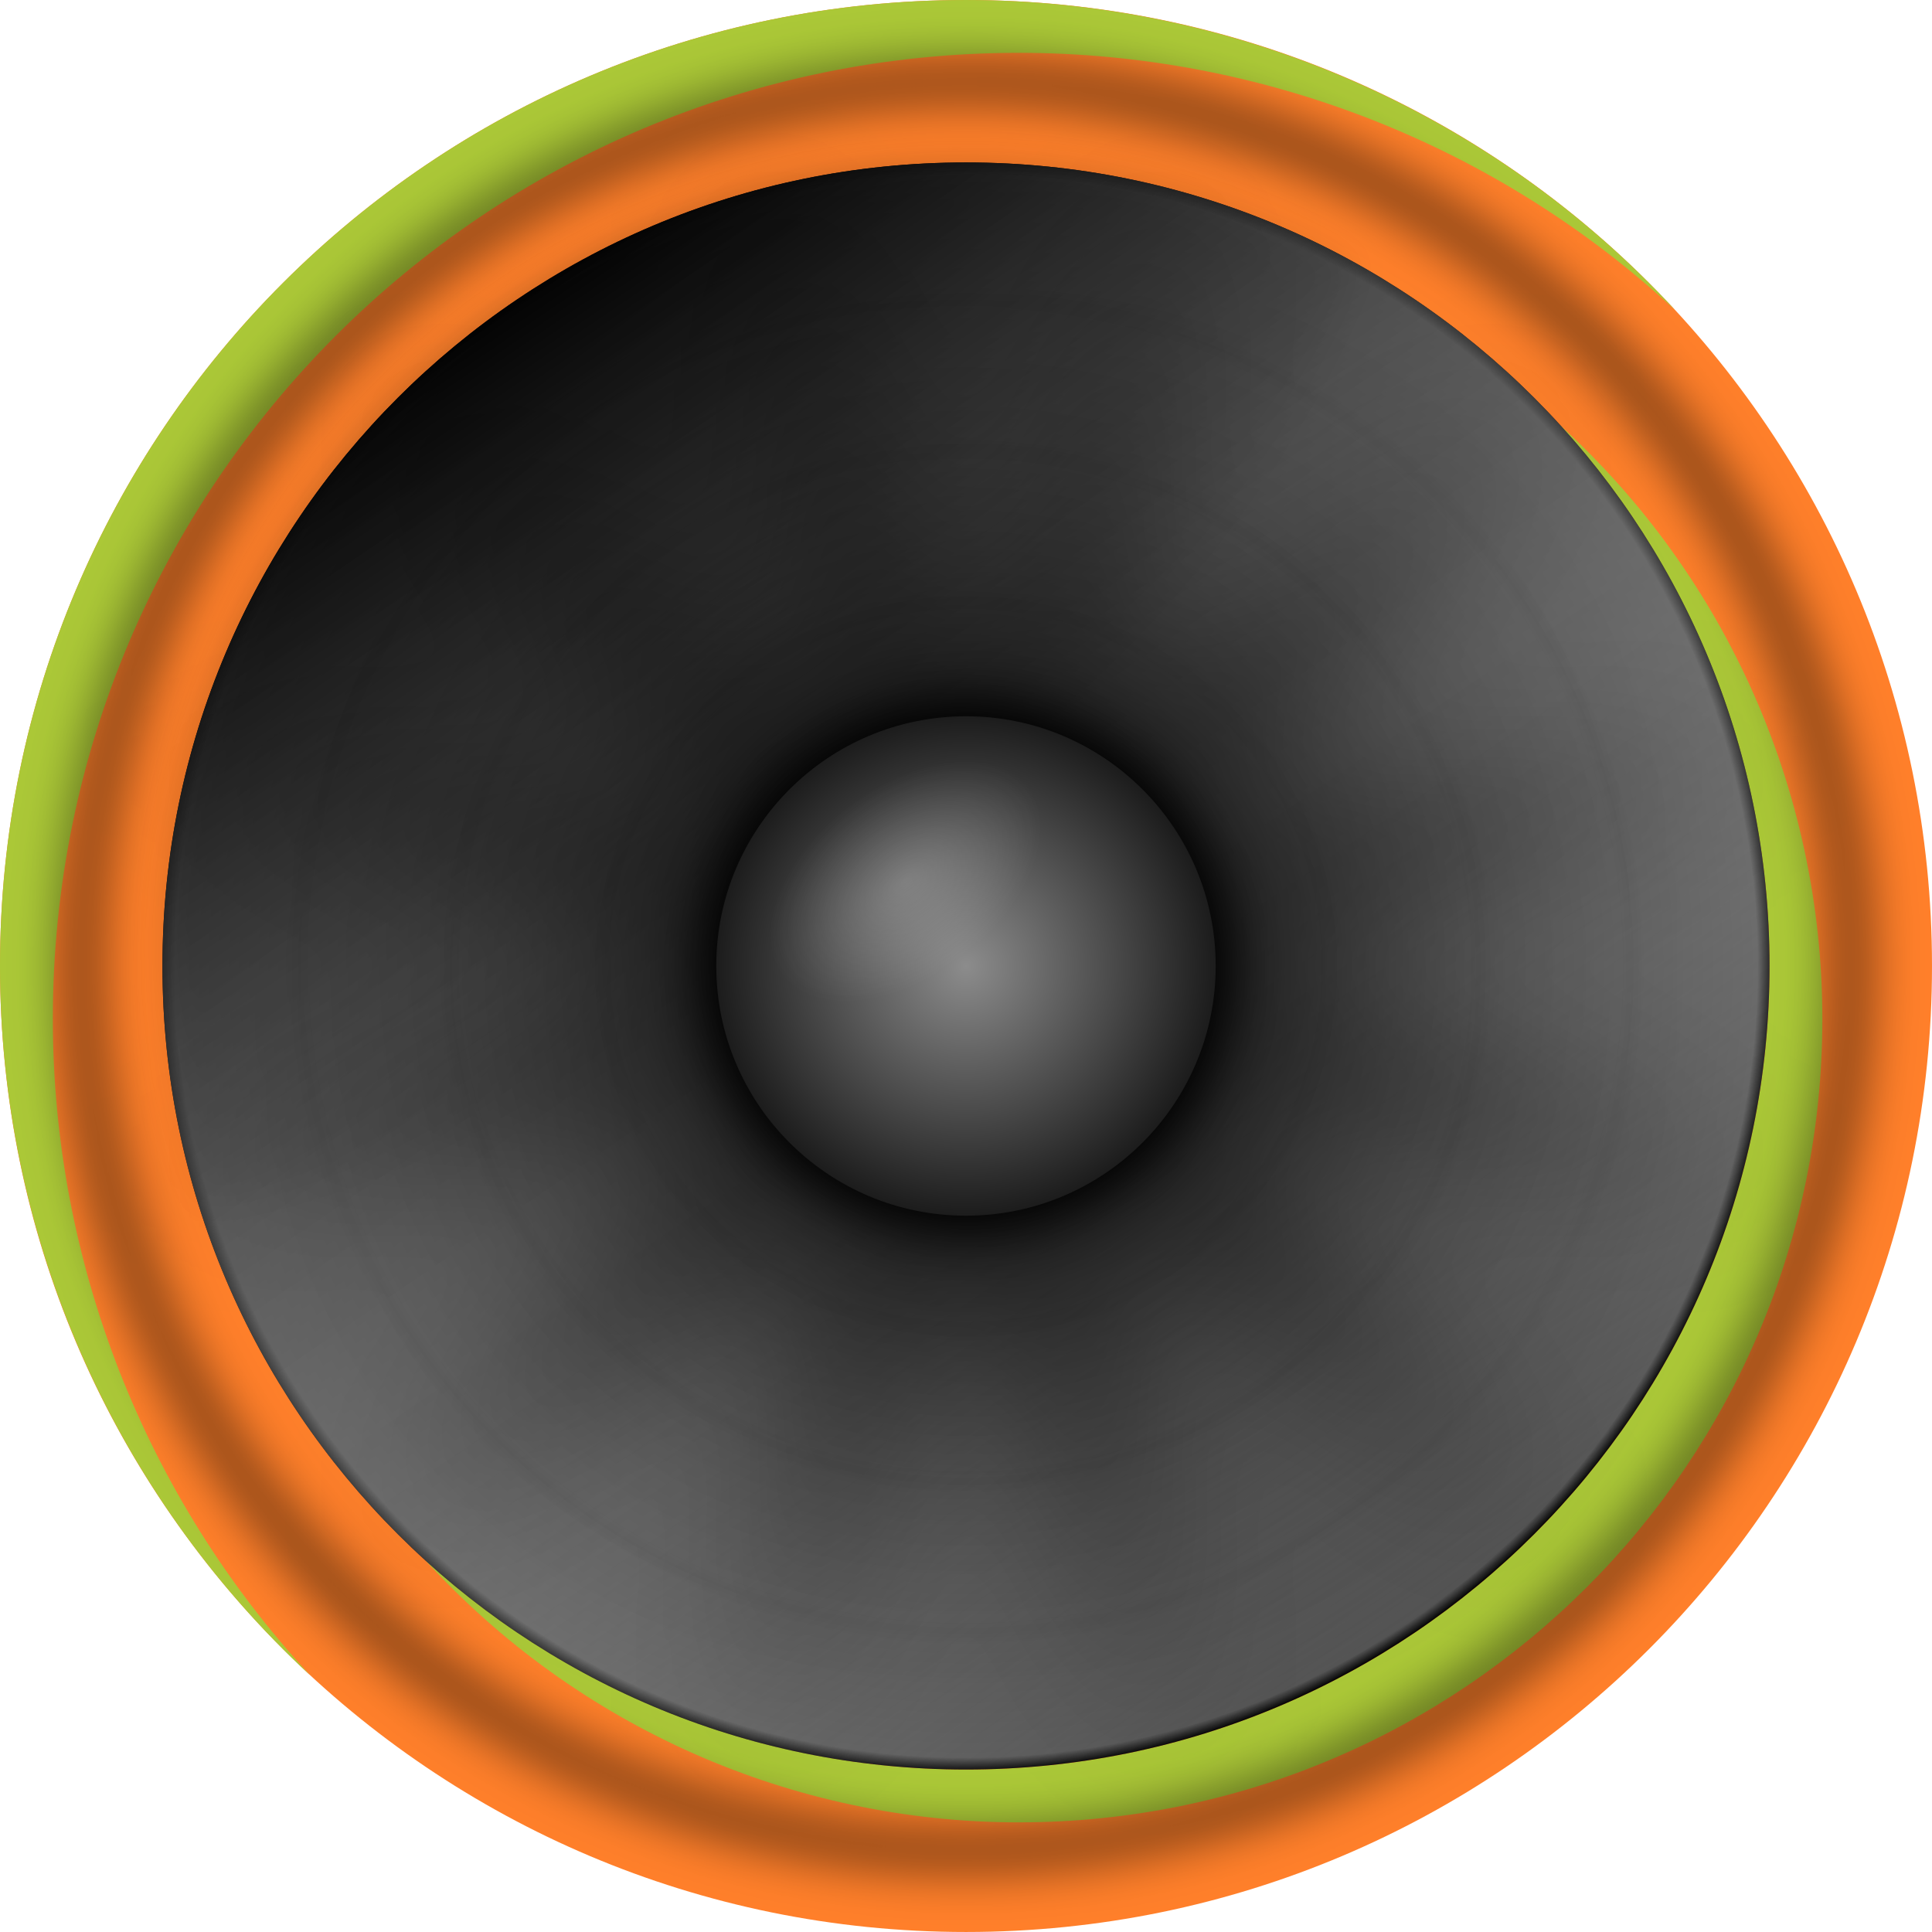
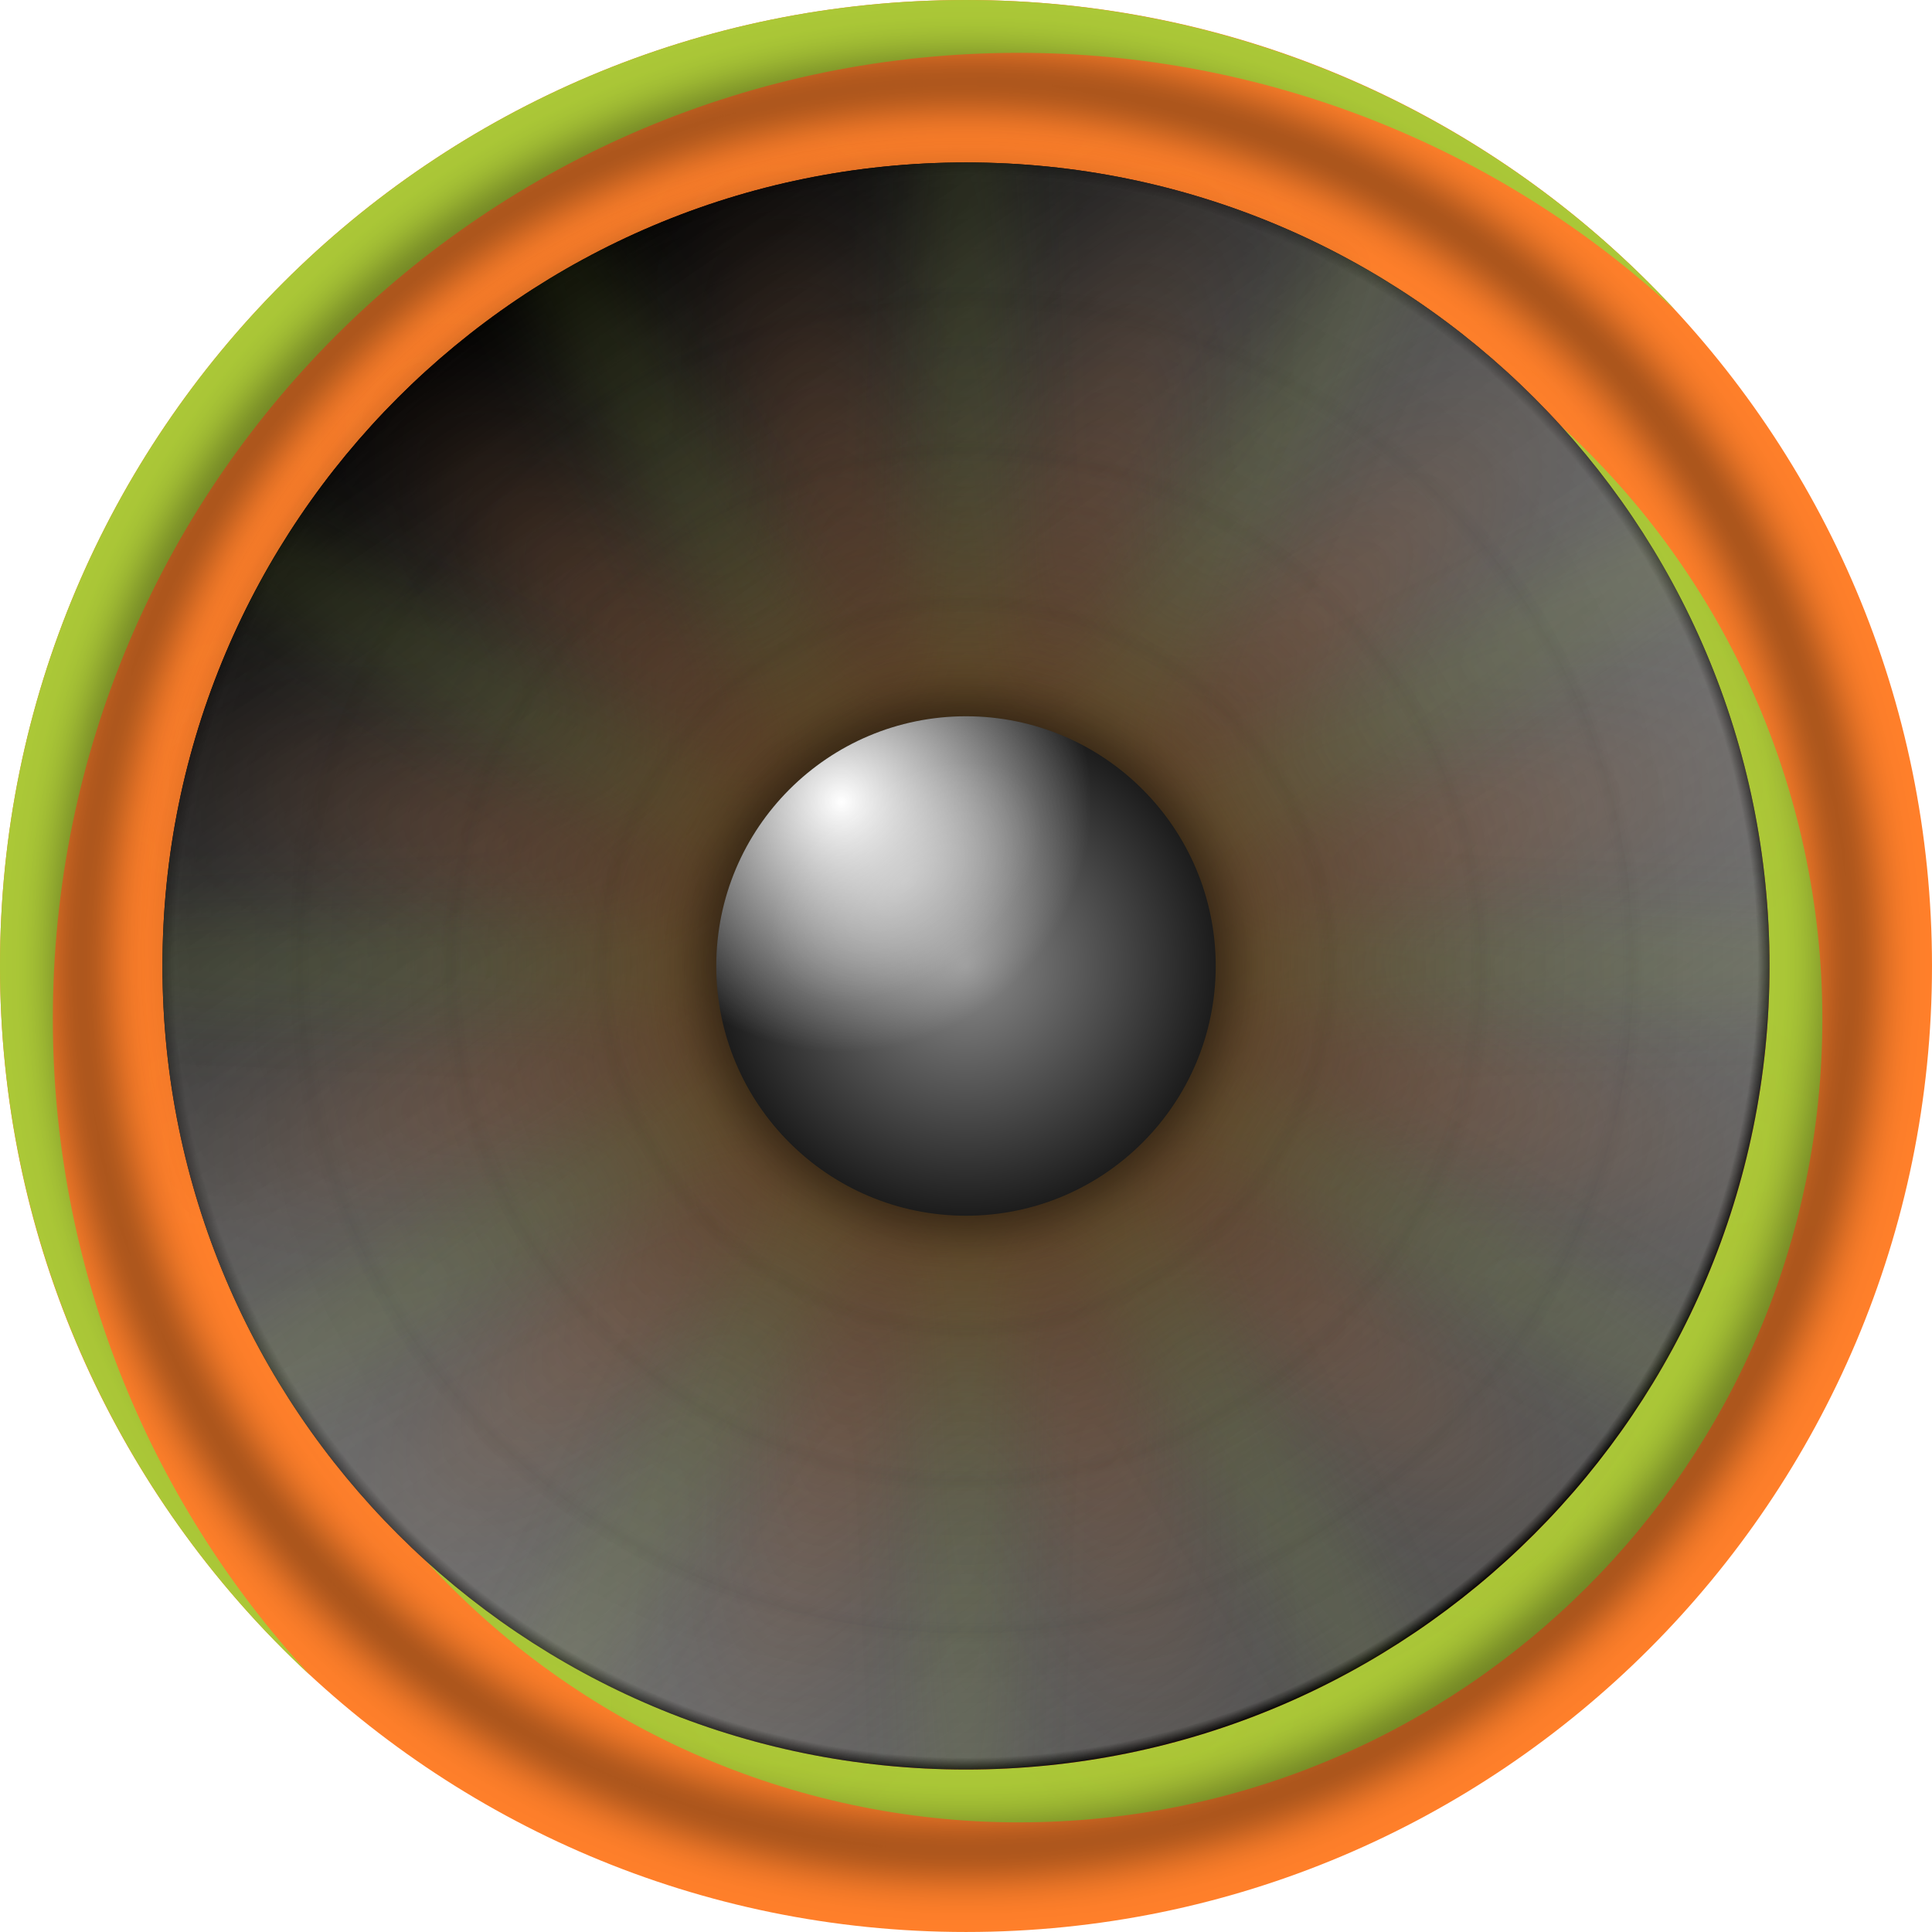
<svg xmlns="http://www.w3.org/2000/svg" xmlns:xlink="http://www.w3.org/1999/xlink" width="512" height="512" viewBox="0 0 135.467 135.467" version="1.1" id="svg5">&gt;
  <defs id="defs2">
+     <linearGradient id="linearGradient18">
+       <stop style="stop-color:#ffffff;stop-opacity:1;" offset="0" id="stop18" />
+       <stop style="stop-color:#ffffff;stop-opacity:0;" offset="1" id="stop19" />
+     </linearGradient>
    <linearGradient id="linearGradient49668">
      <stop style="stop-color:#000000;stop-opacity:1;" offset="0.208" id="stop49664" />
      <stop style="stop-color:#000000;stop-opacity:0;" offset="0.647" id="stop49666" />
    </linearGradient>
    <linearGradient id="linearGradient23044">
      <stop style="stop-color:#ffffff;stop-opacity:0.46;" offset="0" id="stop23040" />
      <stop style="stop-color:#ffffff;stop-opacity:0;" offset="0.744" id="stop23042" />
    </linearGradient>
    <linearGradient id="linearGradient12717">
      <stop style="stop-color:#000000;stop-opacity:1;" offset="0" id="stop12711" />
      <stop style="stop-color:#505050;stop-opacity:1;" offset="0.985" id="stop12713" />
      <stop style="stop-color:#000000;stop-opacity:1;" offset="1" id="stop12715" />
    </linearGradient>
    <linearGradient id="linearGradient11153">
      <stop style="stop-color:#8c8c8c;stop-opacity:1;" offset="0" id="stop11149" />
      <stop style="stop-color:#1c1c1c;stop-opacity:1;" offset="1" id="stop11151" />
    </linearGradient>
    <linearGradient id="linearGradient8872">
      <stop style="stop-color:#ffffff;stop-opacity:0;" offset="0" id="stop8868" />
      <stop style="stop-color:#000000;stop-opacity:1;" offset="1" id="stop8870" />
    </linearGradient>
    <rect x="-444.119" y="592.839" width="466.719" height="433.566" id="rect1259" />
    <radialGradient xlink:href="#linearGradient12717" id="radialGradient8874" cx="67.733" cy="67.733" fx="67.733" fy="67.733" r="56.342" gradientUnits="userSpaceOnUse" gradientTransform="translate(3.5603841e-6)" />
    <radialGradient xlink:href="#linearGradient11153" id="radialGradient11155" cx="192.789" cy="100.107" fx="192.789" fy="100.107" r="17.51" gradientUnits="userSpaceOnUse" gradientTransform="translate(-125.0562,-32.37369)" />
    <filter style="color-interpolation-filters:sRGB" id="filter11915" x="-0.672" y="-0.672" width="2.343" height="2.343">
      <feGaussianBlur stdDeviation="13.431" id="feGaussianBlur11917" />
    </filter>
    <linearGradient xlink:href="#linearGradient8872" id="linearGradient13445" x1="385.466" y1="146.146" x2="320.079" y2="50.416" gradientUnits="userSpaceOnUse" gradientTransform="translate(-285.0433,-30.54755)" />
    <rect x="-444.119" y="592.839" width="466.719" height="433.566" id="rect22076" />
    <filter style="color-interpolation-filters:sRGB" id="filter44116" x="-0.035" y="-0.035" width="1.069" height="1.069">
      <feGaussianBlur stdDeviation="1.819" id="feGaussianBlur44118" />
    </filter>
    <filter style="color-interpolation-filters:sRGB" id="filter4460" x="-0.115" y="-0.115" width="1.229" height="1.229">
      <feGaussianBlur stdDeviation="1.766" id="feGaussianBlur4462" />
    </filter>
    <filter style="color-interpolation-filters:sRGB" id="filter20474" x="-0.108" y="-0.108" width="1.217" height="1.217">
      <feGaussianBlur stdDeviation="5.011" id="feGaussianBlur20476" />
    </filter>
    <filter style="color-interpolation-filters:sRGB" id="filter20523" x="-0.009" y="-0.009" width="1.018" height="1.018">
      <feGaussianBlur stdDeviation="0.36" id="feGaussianBlur20525" />
    </filter>
    <radialGradient xlink:href="#linearGradient23044" id="radialGradient23046" cx="61.893" cy="59.15" fx="61.893" fy="59.15" r="11.645" gradientTransform="matrix(1,-0.7665189,0.4663176,0.6083576,-25.99525,73.25399)" gradientUnits="userSpaceOnUse" />
    <linearGradient xlink:href="#linearGradient49668" id="linearGradient49670" x1="15.762" y1="1.367" x2="84.499" y2="94.528" gradientUnits="userSpaceOnUse" />
    <filter style="color-interpolation-filters:sRGB" id="filter1770" x="-0.036" y="-0.042" width="1.073" height="1.083">
      <feGaussianBlur stdDeviation="1.269" id="feGaussianBlur1772" />
    </filter>
+     <radialGradient xlink:href="#linearGradient18" id="radialGradient19" cx="59.007" cy="56.239" fx="59.007" fy="56.239" r="17.51" gradientUnits="userSpaceOnUse" />
+     <clipPath clipPathUnits="userSpaceOnUse" id="clipPath20">
+       <circle style="display:inline;fill:url(#radialGradient21);fill-opacity:1;stroke:none;stroke-width:2.376;stroke-linecap:square;stroke-linejoin:round" id="circle20" cx="214.703" cy="81.017" r="45.26" />
+     </clipPath>
+     <radialGradient xlink:href="#linearGradient12717" id="radialGradient21" gradientUnits="userSpaceOnUse" gradientTransform="matrix(0.8033095,0,0,0.8033095,160.2924,26.6058)" cx="67.733" cy="67.733" fx="67.733" fy="67.733" r="56.342" />
+     <filter style="color-interpolation-filters:sRGB" id="filter21" x="-0.034" y="-0.034" width="1.068" height="1.068">
+       <feGaussianBlur stdDeviation="2.291" id="feGaussianBlur21" />
+     </filter>
  </defs>
  <g id="g2675" transform="translate(-222.6825,-15.49614)" style="display:inline">
    <circle style="fill:#ff7f2a;fill-opacity:1;stroke:none;stroke-width:3.556;stroke-linecap:square;stroke-linejoin:round" id="circle2669" cx="290.416" cy="83.229" r="67.733" />
    <path id="path2671" style="display:inline;opacity:1;fill:#abc837;fill-opacity:1;stroke:none;stroke-width:3.556;stroke-linecap:square;stroke-linejoin:round" d="m 294.12,143.276 a 56.342,56.342 0 0 0 56.342,-56.342 56.342,56.342 0 0 0 -18.406,-41.641 56.342,56.342 0 0 1 14.701,37.937 56.342,56.342 0 0 1 -56.342,56.342 56.342,56.342 0 0 1 -37.937,-14.701 56.342,56.342 0 0 0 41.641,18.406 z m -49.711,-10.335 a 67.733,67.733 0 0 1 -18.022,-46.007 67.733,67.733 0 0 1 67.733,-67.733 67.733,67.733 0 0 1 46.004,18.025 67.733,67.733 0 0 0 -49.709,-21.729 67.733,67.733 0 0 0 -67.733,67.733 67.733,67.733 0 0 0 21.726,49.711 z" />
  </g>
  <g id="layer3" style="display:inline">
    <circle style="display:inline;fill:url(#radialGradient8874);fill-opacity:1;stroke:none;stroke-width:2.958;stroke-linecap:square;stroke-linejoin:round" id="path788-2" cx="67.733" cy="67.733" r="56.342" />
    <circle style="display:inline;opacity:1;mix-blend-mode:normal;fill:url(#linearGradient13445);fill-opacity:1;stroke:none;stroke-width:2.958;stroke-linecap:square;stroke-linejoin:round" id="path788-2-2" cx="67.733" cy="67.733" r="56.342" />
    <path id="path788-2-2-61" style="display:inline;opacity:0.28;mix-blend-mode:normal;fill:url(#linearGradient49670);fill-opacity:1;stroke:none;stroke-width:2.958;stroke-linecap:square;stroke-linejoin:round;filter:url(#filter1770)" d="M 67.733,11.391 A 56.342,56.342 0 0 0 11.391,67.733 56.342,56.342 0 0 0 13.951,84.504 33.599,67.198 49.96 0 0 63.427,60.275 33.599,67.198 49.96 0 0 94.96,18.412 56.342,56.342 0 0 0 67.733,11.391 Z" />
-     <path style="display:inline;opacity:1;mix-blend-mode:normal;fill:#000000;fill-opacity:1;stroke-width:3.556;stroke-linecap:square;stroke-linejoin:round;filter:url(#filter20474)" id="path3284" d="M 236.102,60.83 199.809,27.688 210.363,75.69 195.502,28.842 180.642,75.69 191.196,27.688 154.902,60.83 188.044,24.536 140.041,35.09 186.89,20.23 140.041,5.369 188.044,15.923 154.902,-20.371 l 36.294,33.141 -10.554,-48.002 14.861,46.848 14.861,-46.848 -10.554,48.002 36.294,-33.141 -33.141,36.294 48.002,-10.554 -46.848,14.861 46.848,14.861 -48.002,-10.554 z" transform="translate(-127.7689,47.50372)" />
-     <circle style="display:inline;opacity:1;mix-blend-mode:normal;fill:#000000;fill-opacity:1;stroke:none;stroke-width:0.971;stroke-linecap:square;stroke-linejoin:round;filter:url(#filter4460)" id="circle3722" cx="67.733" cy="67.733" r="18.5" />
+     <path style="display:inline;opacity:1;mix-blend-mode:normal;fill:#fd7e2a;fill-opacity:1;stroke-width:3.556;stroke-linecap:square;stroke-linejoin:round;filter:url(#filter20474)" id="path3284" d="M 236.102,60.83 199.809,27.688 210.363,75.69 195.502,28.842 180.642,75.69 191.196,27.688 154.902,60.83 188.044,24.536 140.041,35.09 186.89,20.23 140.041,5.369 188.044,15.923 154.902,-20.371 l 36.294,33.141 -10.554,-48.002 14.861,46.848 14.861,-46.848 -10.554,48.002 36.294,-33.141 -33.141,36.294 48.002,-10.554 -46.848,14.861 46.848,14.861 -48.002,-10.554 z" transform="translate(-127.7689,47.50372)" />
+     <path style="display:inline;opacity:0.16;fill:#abc837;fill-opacity:1;stroke-width:0.265;stroke-linecap:round;stroke-linejoin:round;stroke-miterlimit:12;paint-order:markers stroke fill;filter:url(#filter21)" id="path18" d="m 214.703,-0.119 3.15,69.38 37.418,-58.51 -31.962,61.66 61.66,-31.962 -58.51,37.418 69.38,3.15 -69.38,3.15 58.51,37.418 -61.66,-31.962 31.962,61.66 -37.418,-58.51 -3.15,69.38 -3.15,-69.38 -37.418,58.51 31.962,-61.66 -61.66,31.962 58.51,-37.418 -69.38,-3.15 69.38,-3.15 -58.51,-37.418 61.66,31.962 -31.962,-61.66 37.418,58.51 z" transform="matrix(1.24485,0,0,1.24485,-199.54,-33.12023)" clip-path="url(#clipPath20)" />
+     <circle style="display:inline;opacity:0.516;mix-blend-mode:normal;fill:#000000;fill-opacity:1;stroke:none;stroke-width:0.971;stroke-linecap:square;stroke-linejoin:round;filter:url(#filter4460)" id="circle3722" cx="67.733" cy="67.733" r="18.5" />
    <circle style="display:inline;opacity:0.621;mix-blend-mode:normal;fill:#000000;fill-opacity:1;stroke:none;stroke-width:1.26;stroke-linecap:square;stroke-linejoin:round;filter:url(#filter11915)" id="path788-2-0-6" cx="67.733" cy="67.733" r="24" />
    <circle style="display:inline;opacity:1;fill:url(#radialGradient11155);fill-opacity:1;stroke:none;stroke-width:2.571;stroke-linecap:square;stroke-linejoin:round" id="path11147" cx="67.733" cy="67.733" r="17.51" />
+     <circle style="display:inline;opacity:1;fill:url(#radialGradient19);fill-opacity:1;stroke:none;stroke-width:2.571;stroke-linecap:square;stroke-linejoin:round" id="circle18" cx="67.733" cy="67.733" r="17.51" />
    <path id="path11147-5" style="display:inline;opacity:0.464;fill:url(#radialGradient23046);fill-opacity:1;stroke:none;stroke-width:2.571;stroke-linecap:square;stroke-linejoin:round" d="M 69.321,52.87 A 17.51,17.51 0 0 0 51.836,69.719 17.51,17.51 0 0 0 57.641,70.722 17.51,17.51 0 0 0 75.126,53.861 17.51,17.51 0 0 0 69.321,52.87 Z" />
    <path id="path788-4" style="display:inline;opacity:0.8;mix-blend-mode:multiply;fill:#000000;stroke:none;stroke-width:3.556;stroke-linecap:square;stroke-linejoin:round;filter:url(#filter44116)" d="m 67.359,4.786 c -13.663,0.079 -27.387,4.764 -38.202,13.206 -10.749,8.335 -18.688,20.18 -22.195,33.317 -2.477,9.204 -2.851,18.861 -1.067,28.226 2.76,14.699 11.037,28.393 22.854,37.637 10.496,8.27 23.666,13.101 36.961,13.477 12.182,0.409 24.511,-2.8 34.899,-9.235 6.82,-4.164 12.863,-9.672 17.661,-16.139 2.778,-3.748 5.08,-7.724 6.986,-11.991 3.63,-8.153 5.489,-17.063 5.422,-25.946 C 130.628,53.845 126.029,40.353 117.812,29.591 110.708,20.227 100.912,12.954 89.91,8.826 82.742,6.122 75.049,4.707 67.359,4.786 Z m 0.441,1.846 c 17.558,0.026 35.004,7.962 46.339,21.412 10.443,12.173 15.854,28.576 14.464,44.577 -1.168,14.768 -7.883,29.055 -18.657,39.247 -10.34,9.918 -24.249,16.059 -38.57,16.84 -14.106,0.864 -28.482,-3.324 -39.833,-11.764 -11.208,-8.22 -19.51,-20.354 -22.932,-33.841 -3.534,-13.512 -2.287,-28.242 3.63,-40.907 5.952,-12.969 16.568,-23.771 29.549,-29.744 8.107,-3.805 17.054,-5.81 26.01,-5.821 z" />
    <path id="path13239" style="color:#000000;display:inline;opacity:0.048;fill:#000000;stroke-width:1.062;stroke-linecap:square;stroke-linejoin:round;-inkscape-stroke:none;filter:url(#filter20523)" d="m 67.733,20.733 c -25.954,0 -47,21.046 -47,47 0,25.954 21.046,47 47,47 25.954,0 47,-21.046 47,-47 0,-25.954 -21.046,-47 -47,-47 z m 0,0.531 c 25.667,0 46.469,20.802 46.469,46.469 0,25.667 -20.802,46.469 -46.469,46.469 -25.667,0 -46.469,-20.802 -46.469,-46.469 0,-25.667 20.802,-46.469 46.469,-46.469 z m 0,10.09 c -20.088,0 -36.379,16.291 -36.379,36.379 0,20.088 16.291,36.379 36.379,36.379 20.088,0 36.379,-16.291 36.379,-36.379 0,-20.088 -16.291,-36.379 -36.379,-36.379 z m 0,0.531 c 19.801,1e-6 35.847,16.046 35.847,35.847 0,19.801 -16.046,35.847 -35.847,35.847 -19.801,0 -35.847,-16.046 -35.847,-35.847 0,-19.801 16.046,-35.847 35.847,-35.847 z m 0,10.09 c -14.222,0 -25.757,11.535 -25.757,25.757 0,14.222 11.535,25.757 25.757,25.757 14.222,0 25.757,-11.535 25.757,-25.757 0,-14.222 -11.535,-25.757 -25.757,-25.757 z m 0,0.531 c 13.935,0 25.226,11.291 25.226,25.226 0,13.935 -11.291,25.226 -25.226,25.226 -13.935,0 -25.226,-11.291 -25.226,-25.226 0,-13.935 11.291,-25.226 25.226,-25.226 z" />
  </g>
</svg>
